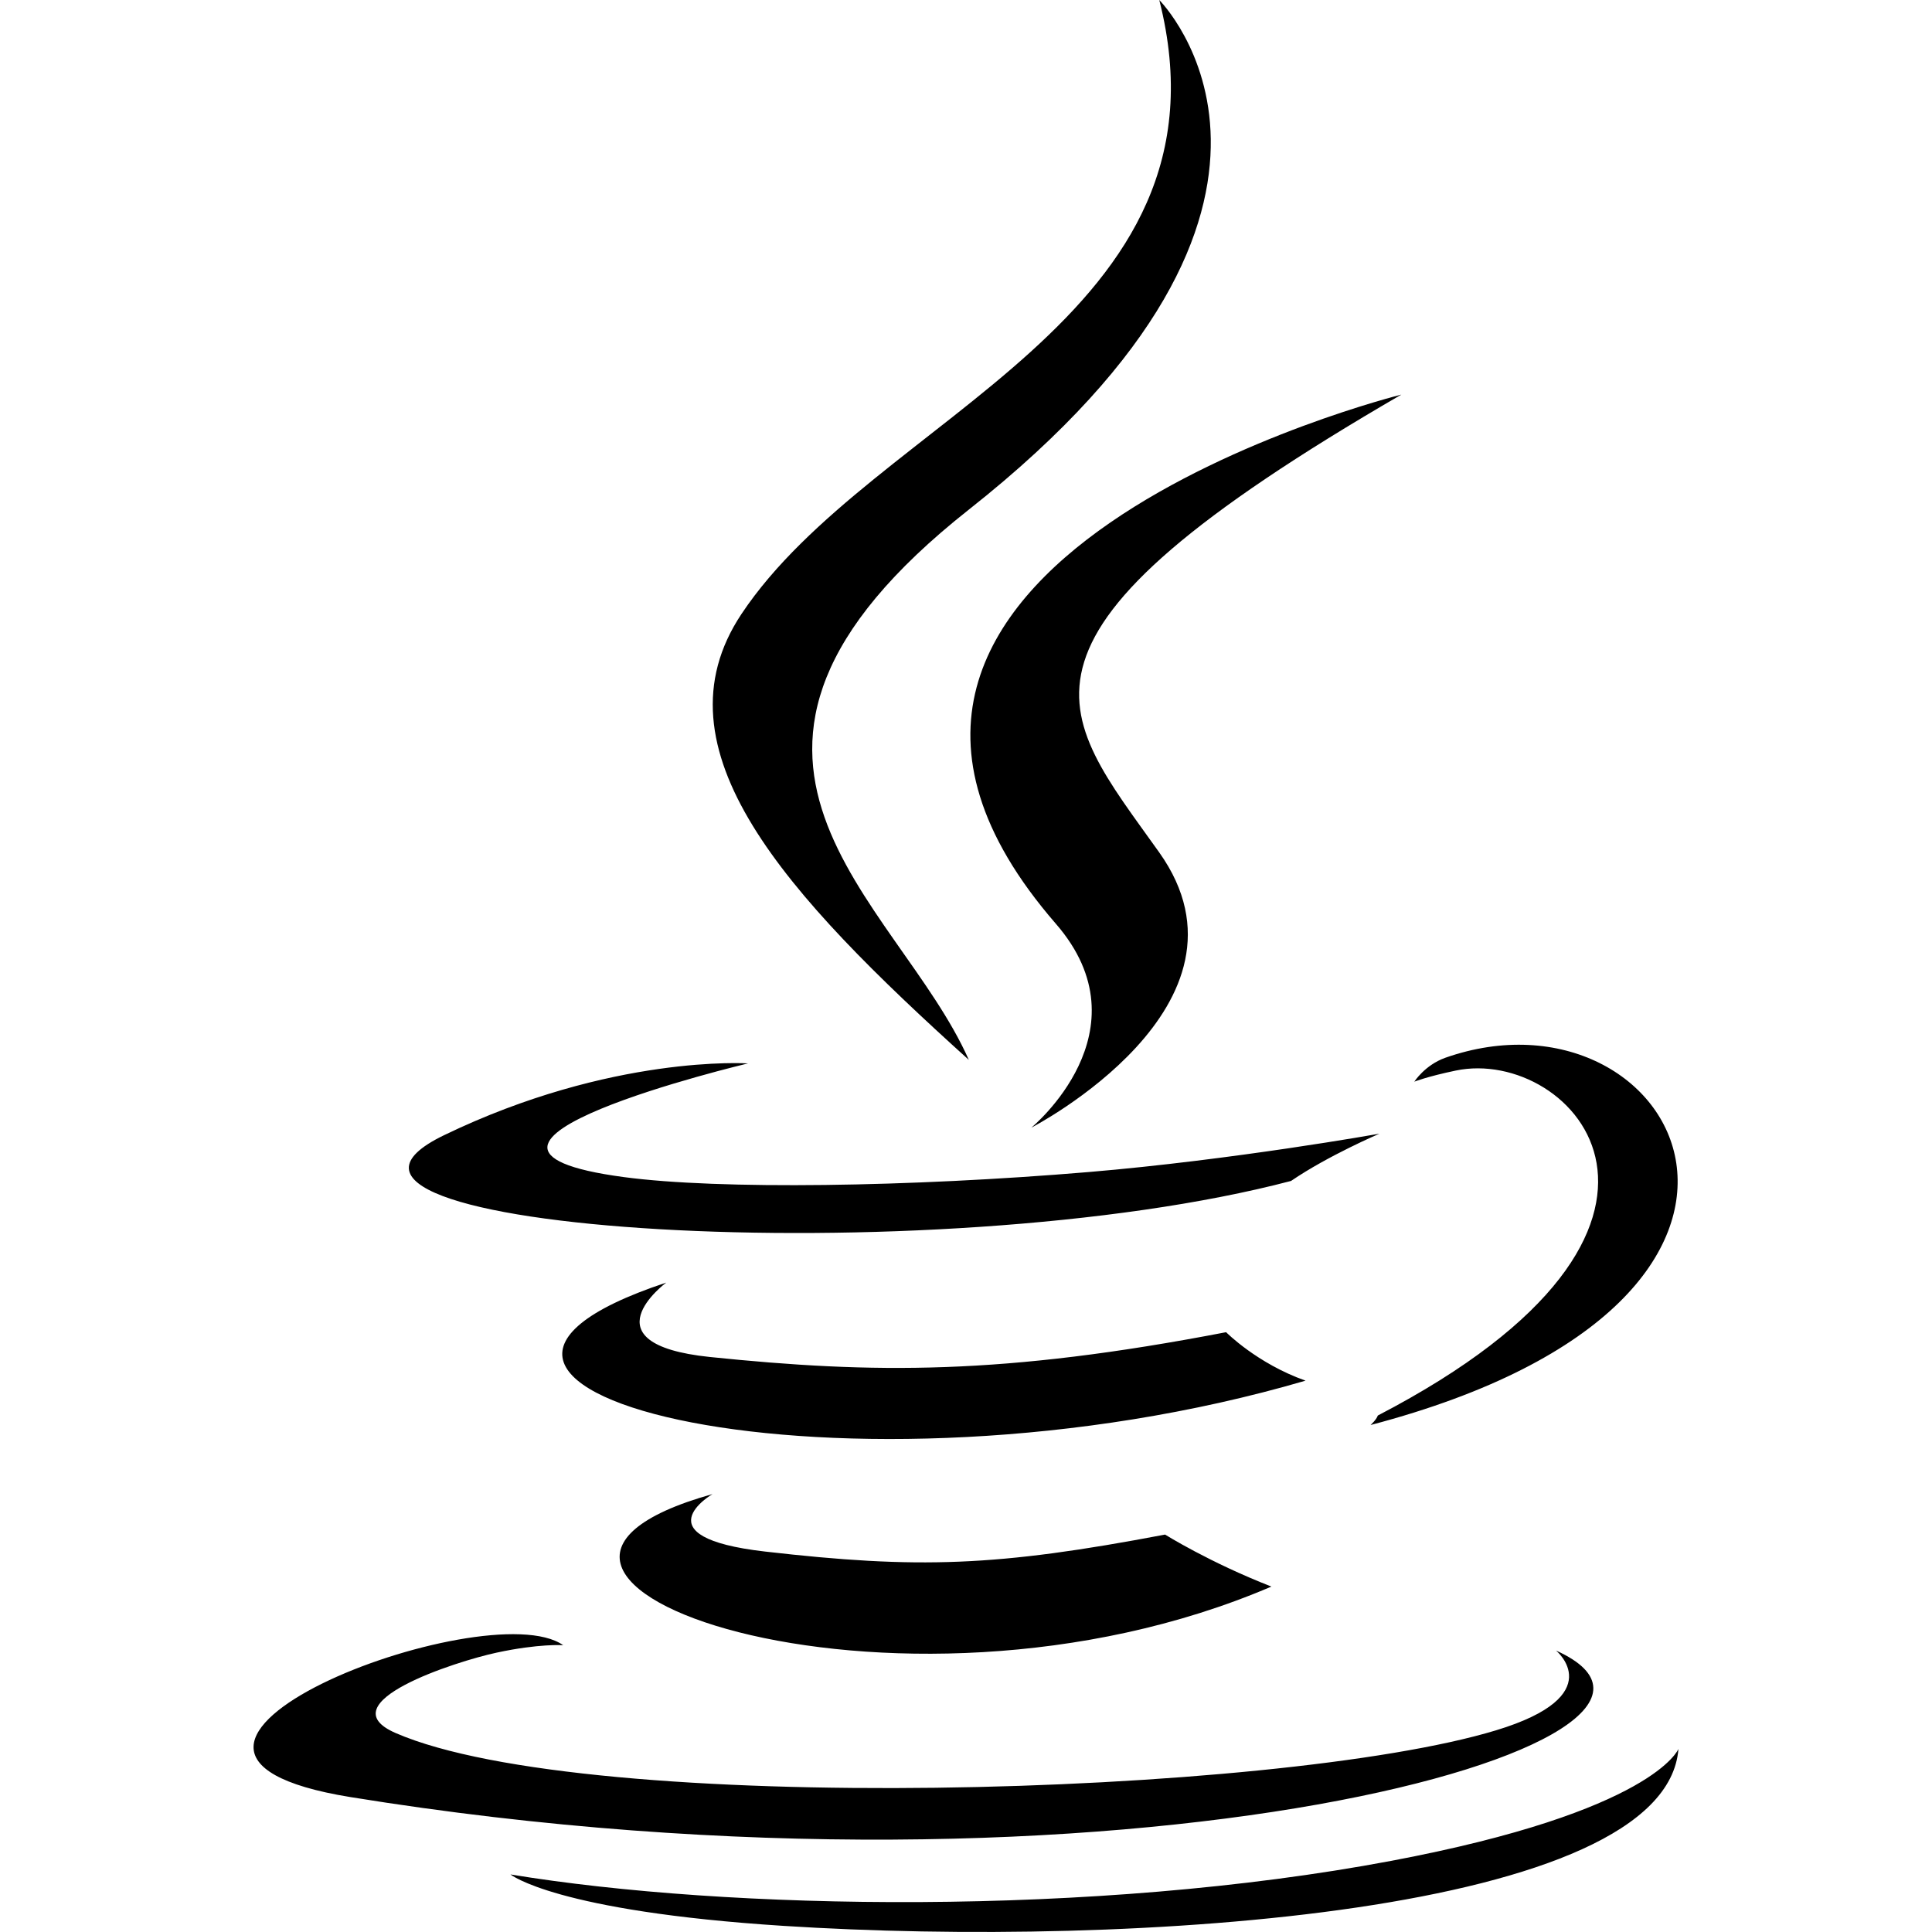
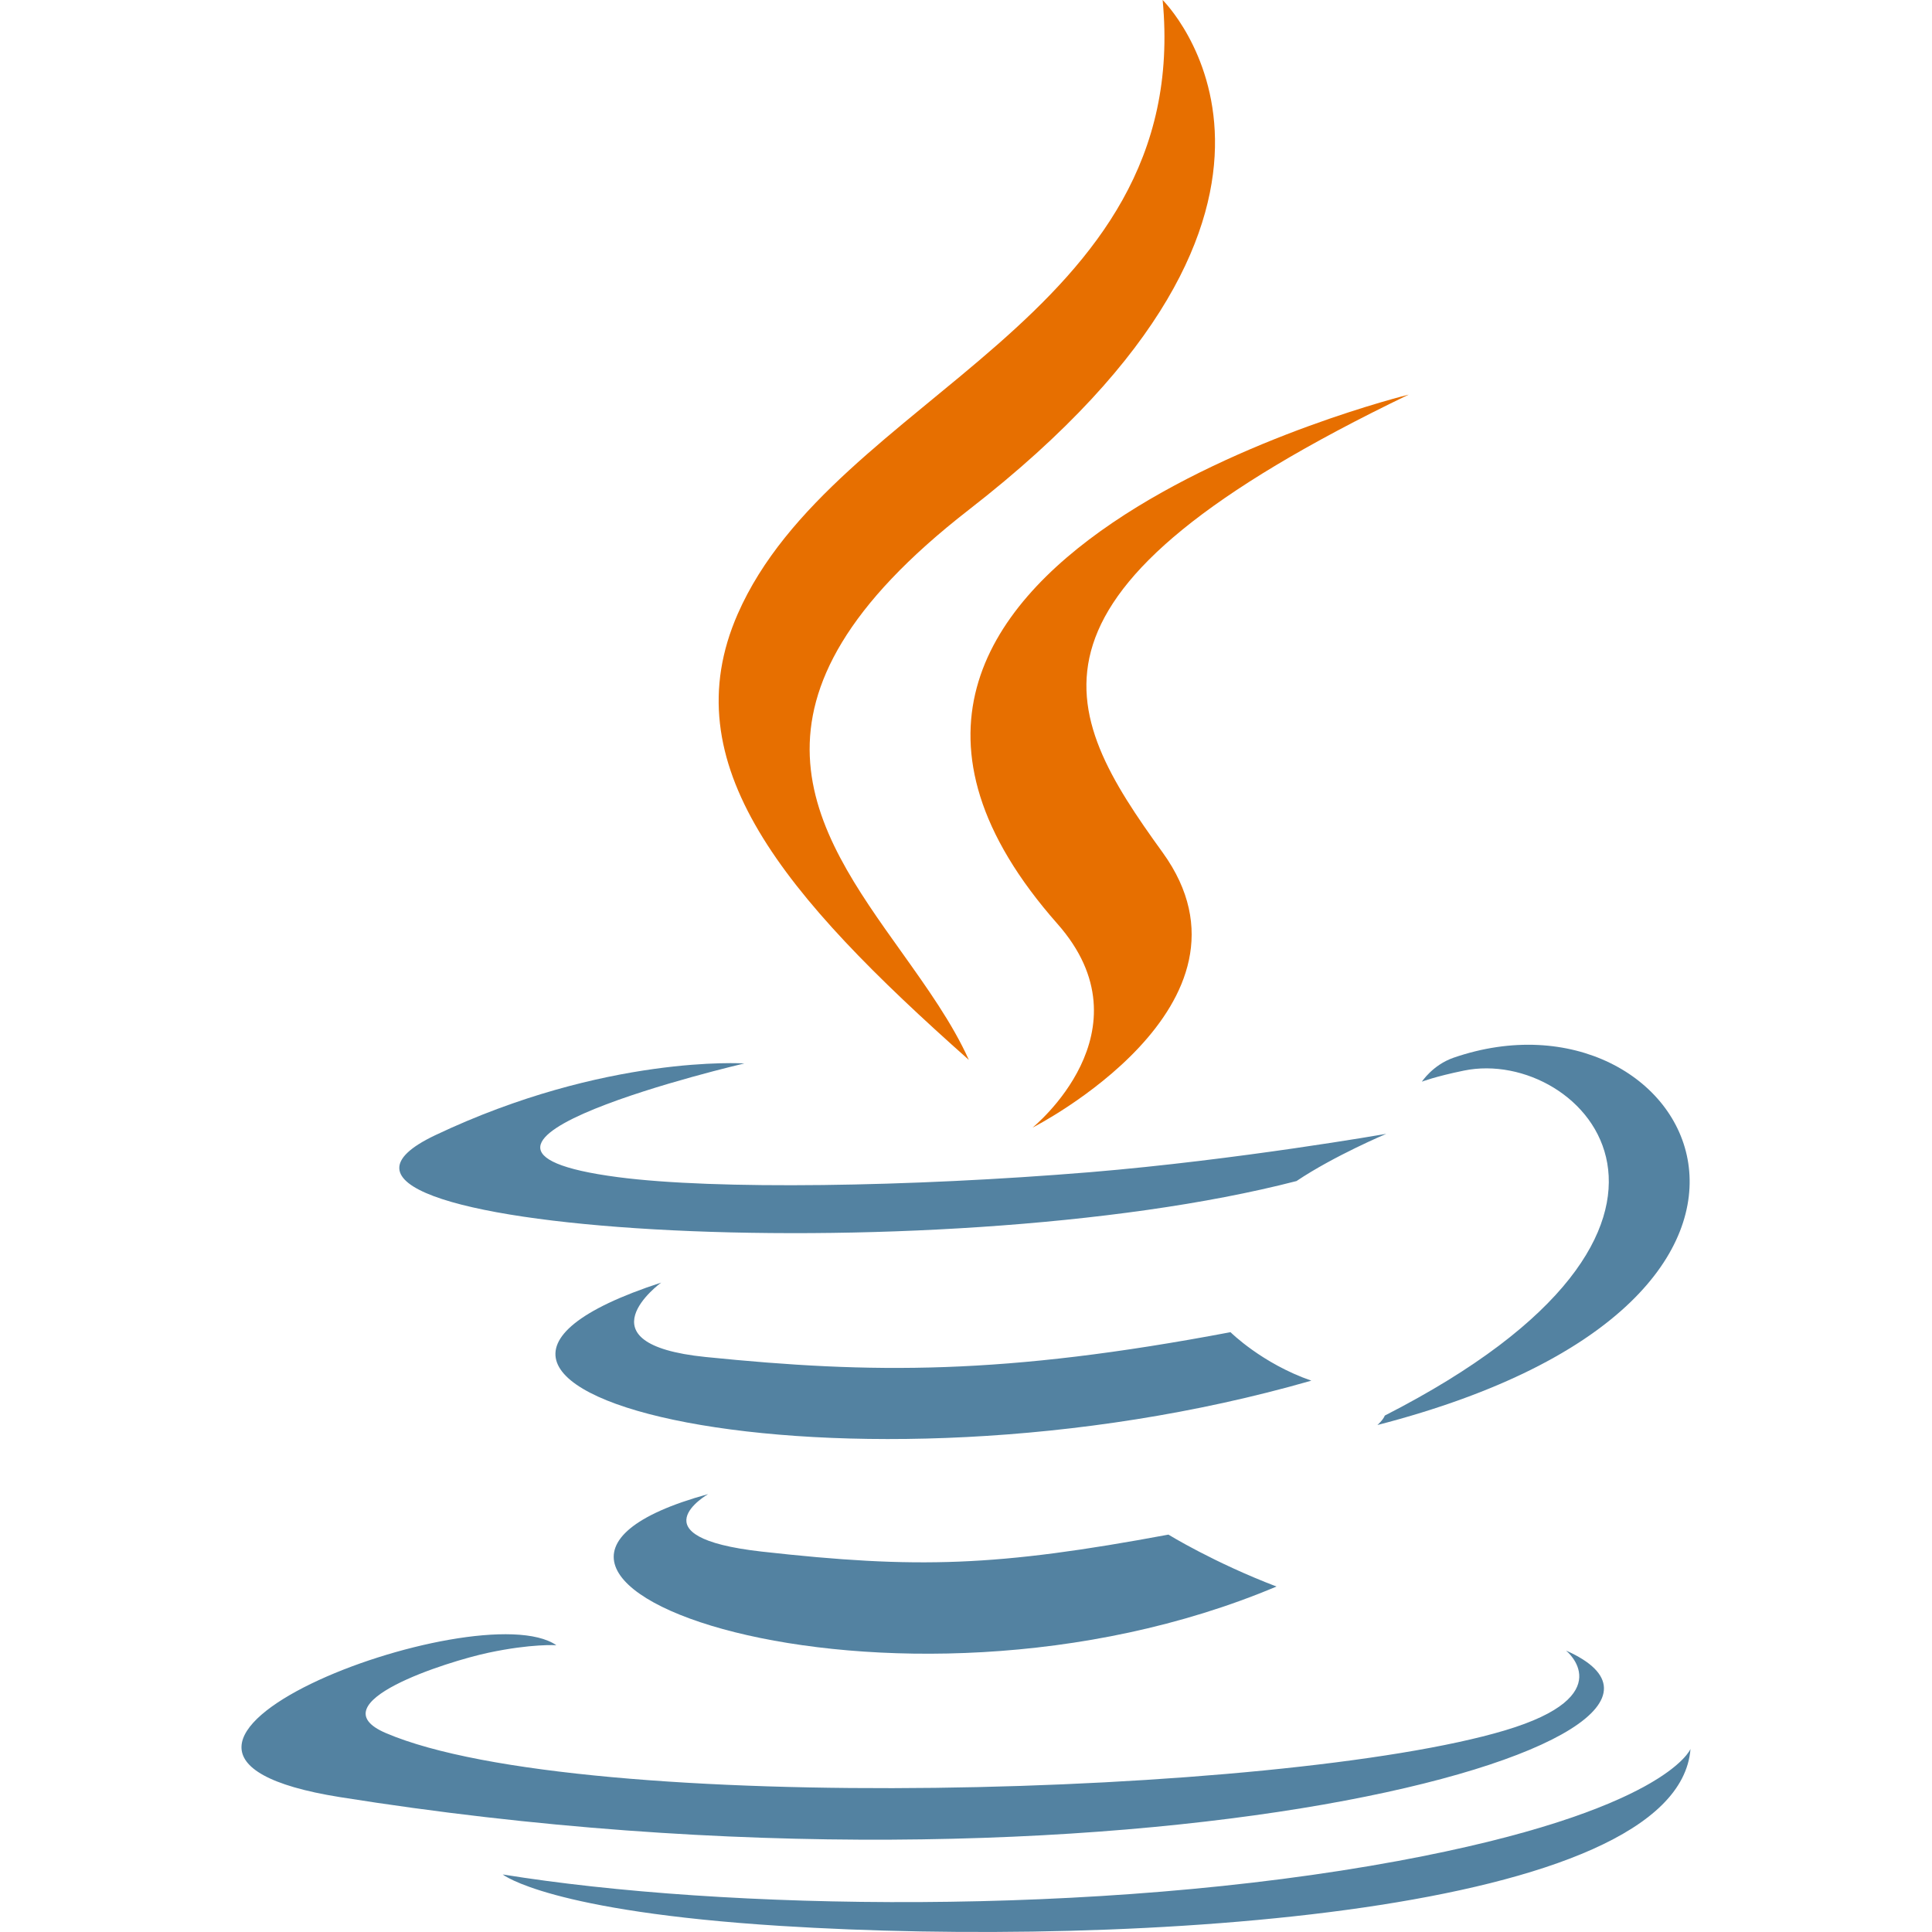
- <svg xmlns="http://www.w3.org/2000/svg" role="img" viewBox="0 0 24 24">
-   <path d="M8.851 18.56s-.917.534.653.714c1.902.218 2.874.187 4.969-.211 0 0 .552.346 1.321.646-4.699 2.013-10.633-.118-6.943-1.149M8.276 15.933s-1.028.761.542.924c2.032.209 3.636.227 6.413-.308 0 0 .384.389.987.602-5.679 1.661-12.007.13-7.942-1.218M13.116 11.475c1.158 1.333-.304 2.533-.304 2.533s2.939-1.518 1.589-3.418c-1.261-1.772-2.228-2.652 3.007-5.688 0-.001-8.216 2.051-4.292 6.573M19.33 20.504s.679.559-.747.991c-2.712.822-11.288 1.069-13.669.033-.856-.373.75-.89 1.254-.998.527-.114.828-.093.828-.093-.953-.671-6.156 1.317-2.643 1.887 9.58 1.553 17.462-.7 14.977-1.82M9.292 13.21s-4.362 1.036-1.544 1.412c1.189.159 3.561.123 5.77-.062 1.806-.152 3.618-.477 3.618-.477s-.637.272-1.098.587c-4.429 1.165-12.986.623-10.522-.568 2.082-1.006 3.776-.892 3.776-.892M17.116 17.584c4.503-2.34 2.421-4.589.968-4.285-.355.074-.515.138-.515.138s.132-.207.385-.297c2.875-1.011 5.086 2.981-.928 4.562 0-.001.07-.062.09-.118M14.401 0s2.494 2.494-2.365 6.33c-3.896 3.077-.888 4.832-.001 6.836-2.274-2.053-3.943-3.858-2.824-5.539 1.644-2.469 6.197-3.665 5.19-7.627M9.734 23.924c4.322.277 10.959-.153 11.116-2.198 0 0-.302.775-3.572 1.391-3.688.694-8.239.613-10.937.168 0-.001.553.457 3.393.639" />
+ <svg xmlns="http://www.w3.org/2000/svg" width="800px" height="800px" viewBox="0 0 32 32" fill="none">
+   <path d="M16.05 8.441C22.638 3.326 19.257 0 19.257 0C19.76 5.287 13.813 6.536 12.219 10.169C11.131 12.649 12.964 14.819 16.047 17.555C15.775 16.949 15.354 16.361 14.929 15.764C13.477 13.731 11.964 11.613 16.05 8.441Z" fill="#E76F00" />
+   <path d="M17.102 18.677C17.102 18.677 19.084 17.078 17.514 15.301C12.193 9.272 23.333 6.536 23.333 6.536C16.532 9.812 17.547 11.757 19.257 14.12C21.087 16.654 17.102 18.677 17.102 18.677Z" fill="#E76F00" />
+   <path d="M22.937 23.446C29.042 20.326 26.22 17.328 24.249 17.732C23.766 17.831 23.551 17.916 23.551 17.916C23.551 17.916 23.73 17.64 24.073 17.52C27.971 16.173 30.968 21.495 22.814 23.603C22.814 23.603 22.909 23.52 22.937 23.446Z" fill="#5382A1" />
+   <path d="M10.233 19.497C6.413 18.995 12.328 17.614 12.328 17.614C12.328 17.614 10.031 17.462 7.206 18.804C3.866 20.393 15.468 21.116 21.474 19.562C22.098 19.143 22.961 18.78 22.961 18.78C22.961 18.78 20.504 19.211 18.056 19.415C15.061 19.661 11.846 19.709 10.233 19.497Z" fill="#5382A1" />
+   <path d="M11.686 22.476C9.556 22.259 10.951 21.244 10.951 21.244C5.439 23.043 14.018 25.083 21.72 22.868C20.901 22.584 20.381 22.065 20.381 22.065C16.616 22.778 14.441 22.755 11.686 22.476Z" fill="#5382A1" />
+   <path d="M12.614 25.699C10.486 25.459 11.729 24.747 11.729 24.747C6.726 26.122 14.773 28.962 21.143 26.278C20.1 25.879 19.353 25.418 19.353 25.418C16.511 25.947 15.193 25.988 12.614 25.699Z" fill="#5382A1" />
+   <path d="M25.939 27.339C25.939 27.339 26.859 28.084 24.925 28.661C21.248 29.757 9.621 30.087 6.391 28.705C5.23 28.208 7.407 27.519 8.092 27.374C8.806 27.222 9.215 27.25 9.215 27.25C7.923 26.356 0.868 29.007 5.631 29.766C18.619 31.837 29.308 28.833 25.939 27.339Z" fill="#5382A1" />
+   <path d="M28 28.968C27.787 31.695 18.788 32.268 12.927 31.899C9.104 31.658 8.338 31.056 8.327 31.047C11.986 31.64 18.155 31.748 23.157 30.823C27.59 30.002 28 28.968 28 28.968Z" fill="#5382A1" />
</svg>
